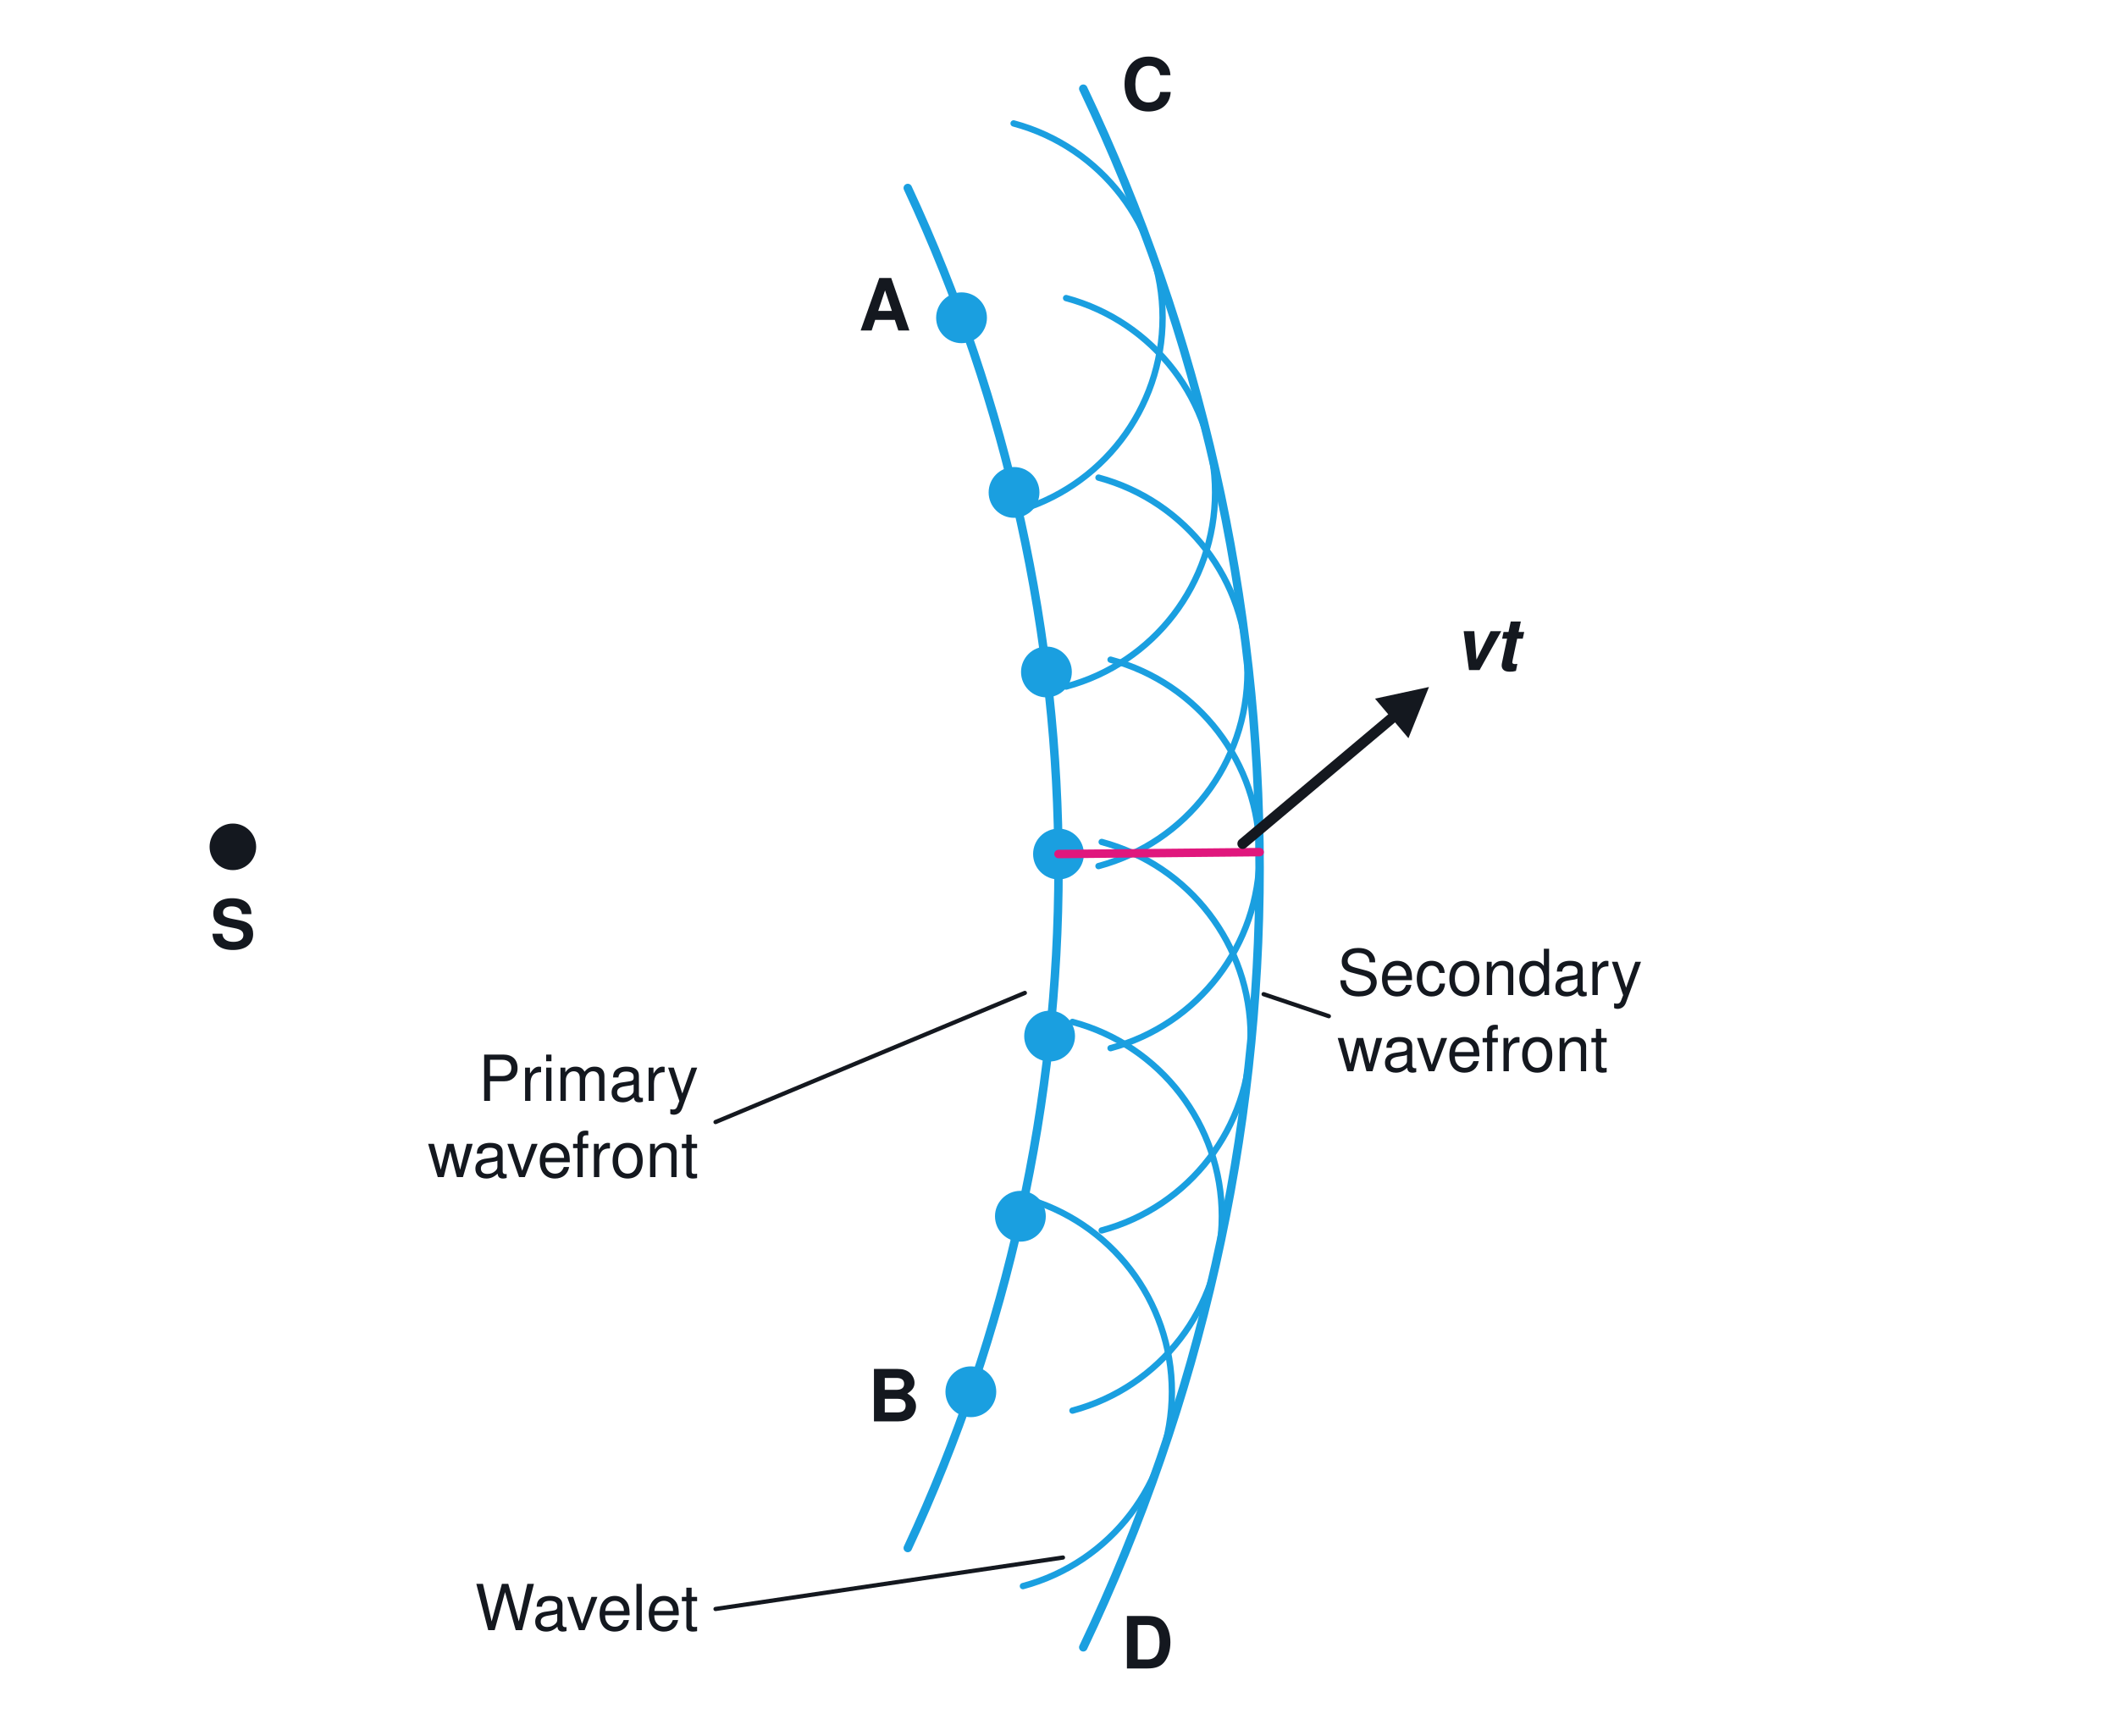
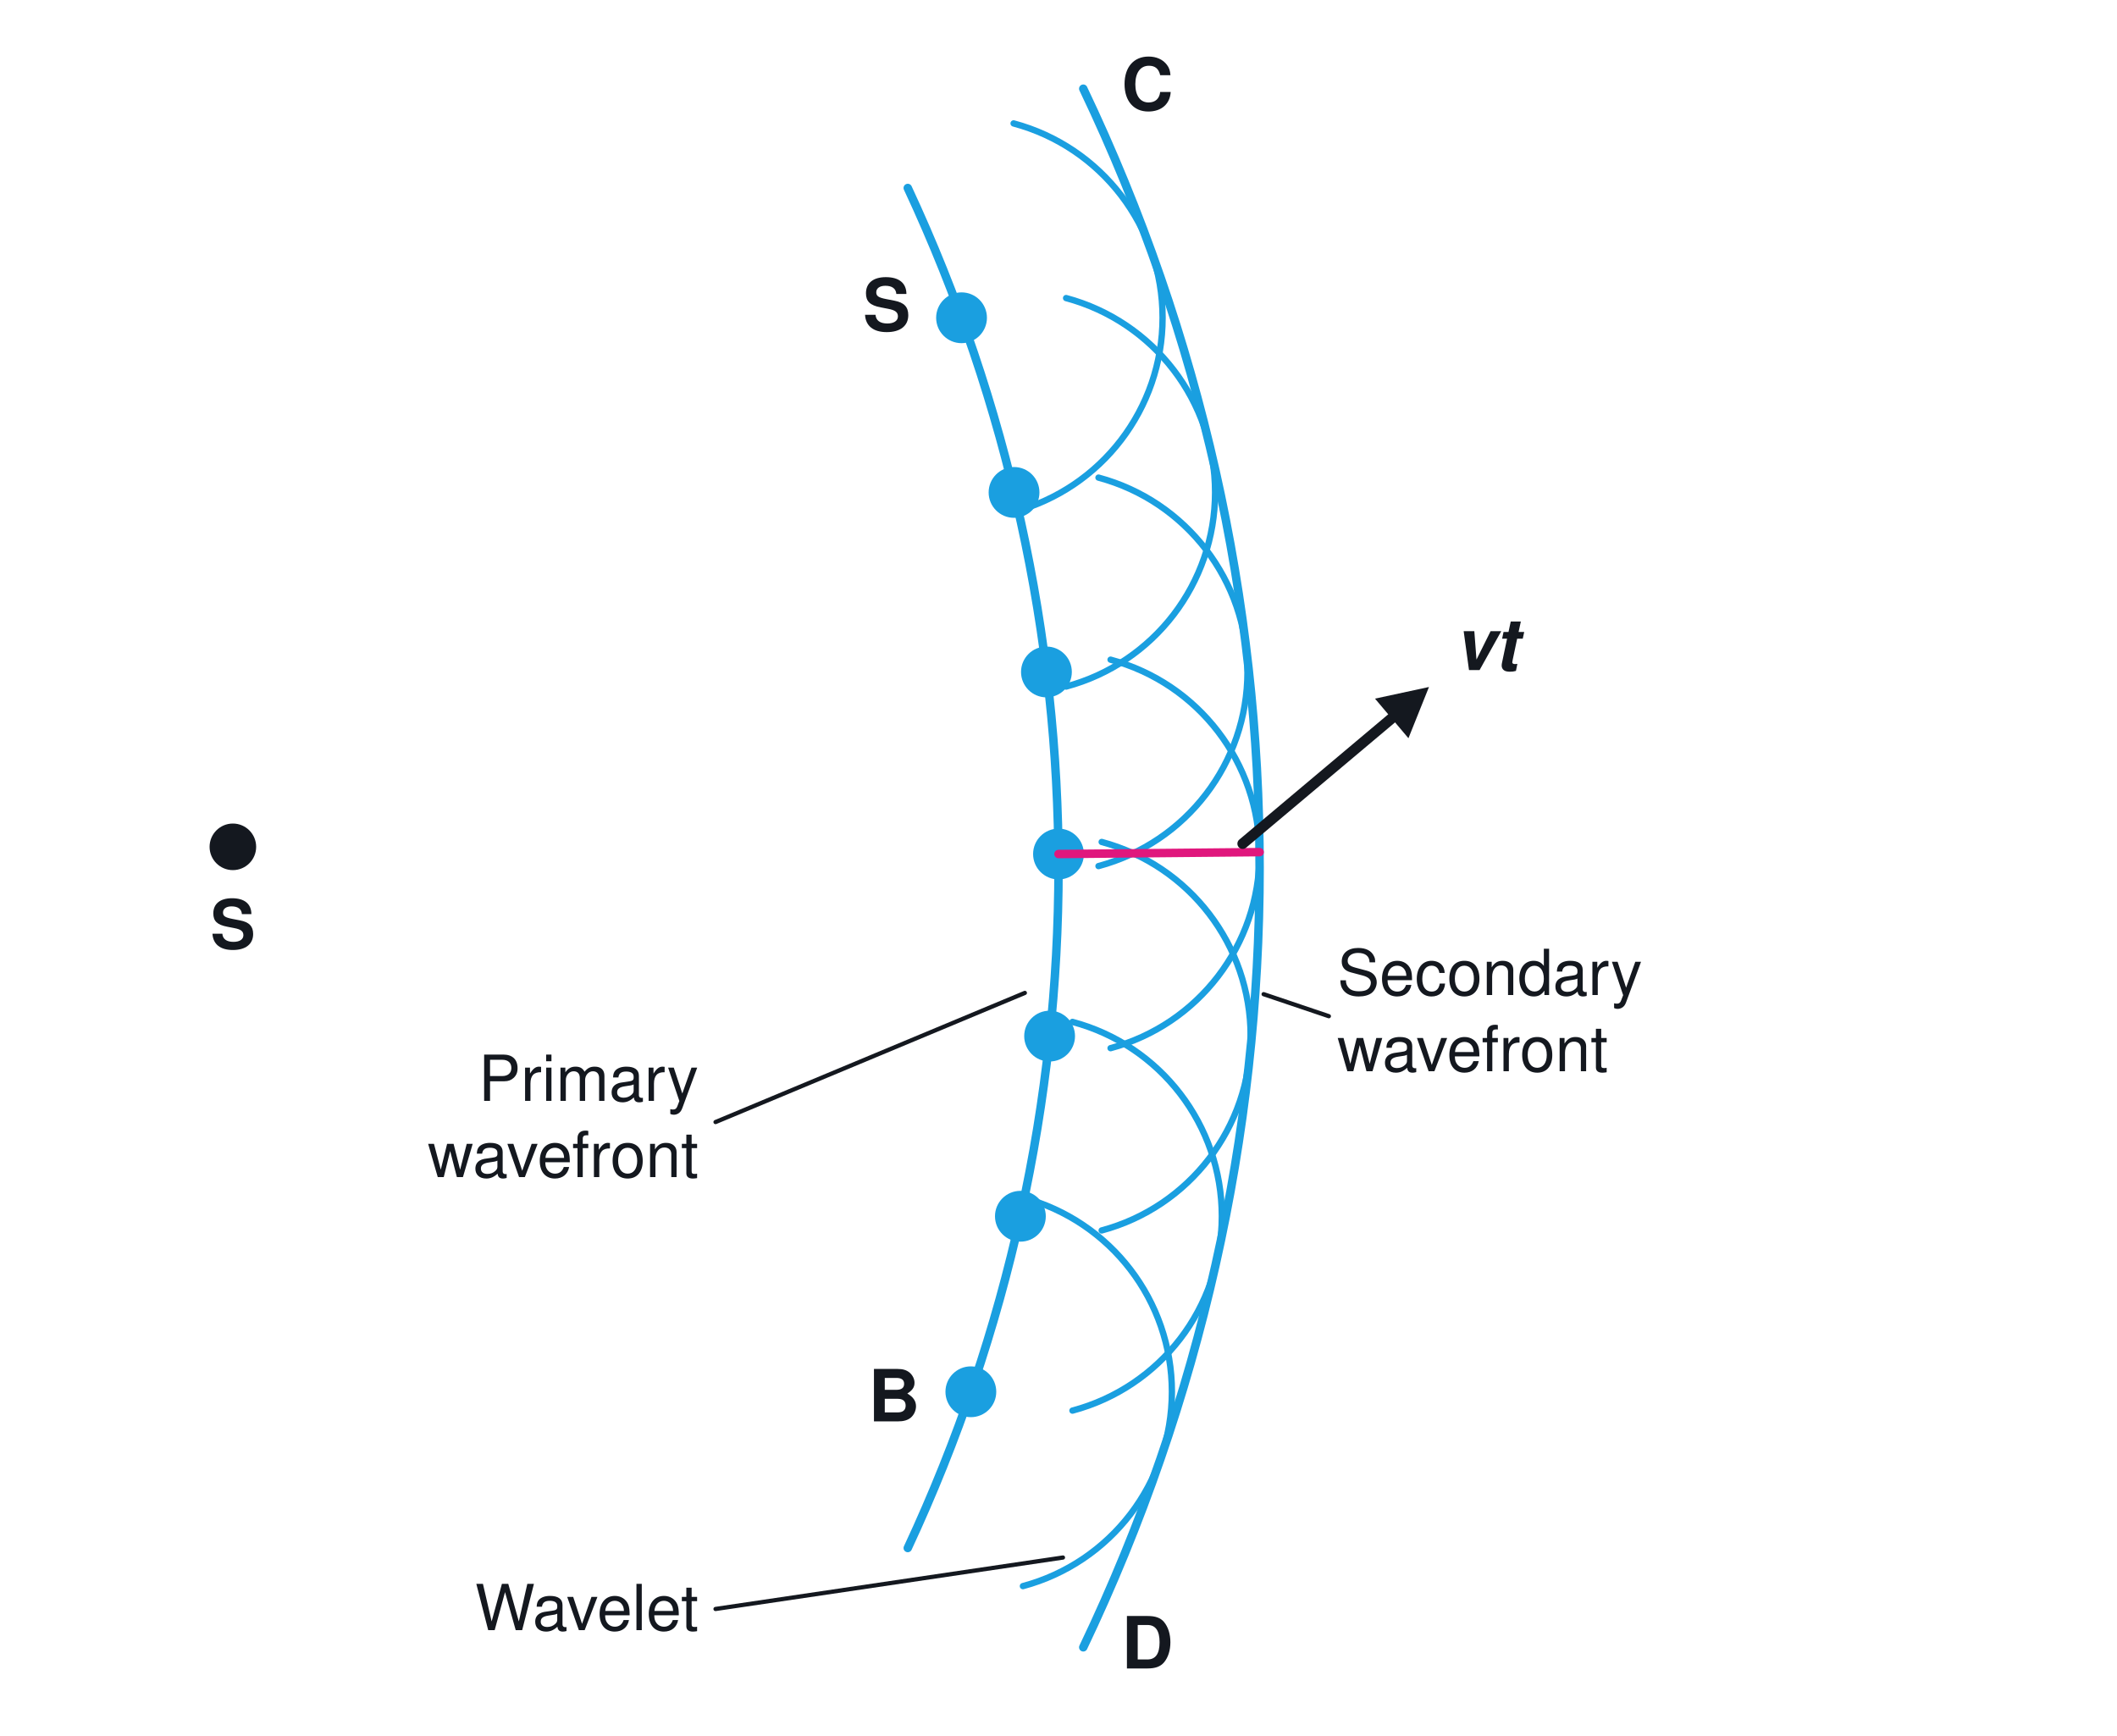
<svg xmlns="http://www.w3.org/2000/svg" viewBox="0 0 1000 820" font-family="Segoe UI, Helvetica, Arial, sans-serif">
  <rect width="1000" height="820" fill="#ffffff" />
  <circle cx="110.0" cy="400.0" r="11.0" stroke="none" fill="#14181f" />
  <text x="110.0" y="448.0" font-size="32" fill="#14181f" text-anchor="middle" font-weight="700">S</text>
  <path d="M428.8 731.2 A760.0 760.0 0 0 0 428.8 88.8" stroke="#1a9fe0" stroke-width="4" fill="none" stroke-linejoin="round" stroke-linecap="round" />
  <path d="M511.7 778.1 A855.0 855.0 0 0 0 511.7 41.9" stroke="#1a9fe0" stroke-width="4" fill="none" stroke-linejoin="round" stroke-linecap="round" />
  <path d="M478.8 241.8 A95.0 95.0 0 0 0 478.8 58.3" stroke="#1a9fe0" stroke-width="3" fill="none" stroke-linejoin="round" stroke-linecap="round" />
  <path d="M503.6 324.3 A95.0 95.0 0 0 0 503.6 140.8" stroke="#1a9fe0" stroke-width="3" fill="none" stroke-linejoin="round" stroke-linecap="round" />
  <path d="M518.9 409.1 A95.0 95.0 0 0 0 518.9 225.6" stroke="#1a9fe0" stroke-width="3" fill="none" stroke-linejoin="round" stroke-linecap="round" />
  <path d="M524.6 495.1 A95.0 95.0 0 0 0 524.6 311.6" stroke="#1a9fe0" stroke-width="3" fill="none" stroke-linejoin="round" stroke-linecap="round" />
  <path d="M520.4 581.2 A95.0 95.0 0 0 0 520.4 397.7" stroke="#1a9fe0" stroke-width="3" fill="none" stroke-linejoin="round" stroke-linecap="round" />
  <path d="M506.6 666.3 A95.0 95.0 0 0 0 506.6 482.7" stroke="#1a9fe0" stroke-width="3" fill="none" stroke-linejoin="round" stroke-linecap="round" />
  <path d="M483.2 749.2 A95.0 95.0 0 0 0 483.2 565.7" stroke="#1a9fe0" stroke-width="3" fill="none" stroke-linejoin="round" stroke-linecap="round" />
  <circle cx="454.2" cy="150.1" r="12.0" stroke="none" fill="#1a9fe0" />
  <circle cx="479.0" cy="232.6" r="12.0" stroke="none" fill="#1a9fe0" />
  <circle cx="494.3" cy="317.4" r="12.0" stroke="none" fill="#1a9fe0" />
  <circle cx="500.0" cy="403.4" r="12.0" stroke="none" fill="#1a9fe0" />
  <circle cx="495.8" cy="489.4" r="12.0" stroke="none" fill="#1a9fe0" />
  <circle cx="482.0" cy="574.5" r="12.0" stroke="none" fill="#1a9fe0" />
  <circle cx="458.6" cy="657.4" r="12.0" stroke="none" fill="#1a9fe0" />
  <line x1="500.0" y1="403.4" x2="595.0" y2="402.5" stroke="#e0177d" stroke-width="4" stroke-linecap="round" />
  <line x1="587.0" y1="398.5" x2="660.0" y2="337.1" stroke="#14181f" stroke-width="5" stroke-linecap="round" />
  <path d="M675.0 324.5 L665.3 348.7 L649.5 330.0 Z" fill="#14181f" />
  <text x="687.0" y="316.5" font-size="34" fill="#14181f" text-anchor="start" font-weight="700" font-style="italic">vt</text>
-   <text x="430.2" y="156.1" font-size="34" fill="#14181f" text-anchor="end" font-weight="700">A</text>
+   <text x="430.2" y="156.1" font-size="34" fill="#14181f" text-anchor="end" font-weight="700">S</text>
  <text x="434.6" y="671.4" font-size="34" fill="#14181f" text-anchor="end" font-weight="700">B</text>
  <text x="529.7" y="51.9" font-size="34" fill="#14181f" text-anchor="start" font-weight="700">C</text>
  <text x="529.7" y="788.1" font-size="34" fill="#14181f" text-anchor="start" font-weight="700">D</text>
  <text x="330.0" y="520.0" font-size="30" fill="#14181f" text-anchor="end" font-weight="400">Primary</text>
  <text x="330.0" y="556.0" font-size="30" fill="#14181f" text-anchor="end" font-weight="400">wavefront</text>
  <line x1="338.0" y1="530.0" x2="484.1" y2="469.0" stroke="#14181f" stroke-width="2" stroke-linecap="round" />
  <text x="631.7" y="470.0" font-size="30" fill="#14181f" text-anchor="start" font-weight="400">Secondary</text>
  <text x="631.7" y="506.0" font-size="30" fill="#14181f" text-anchor="start" font-weight="400">wavefront</text>
  <line x1="627.7" y1="480.0" x2="596.9" y2="469.6" stroke="#14181f" stroke-width="2" stroke-linecap="round" />
  <text x="330.0" y="770.0" font-size="30" fill="#14181f" text-anchor="end" font-weight="400">Wavelet</text>
  <line x1="338.0" y1="760.0" x2="502.1" y2="735.7" stroke="#14181f" stroke-width="2" stroke-linecap="round" />
</svg>
